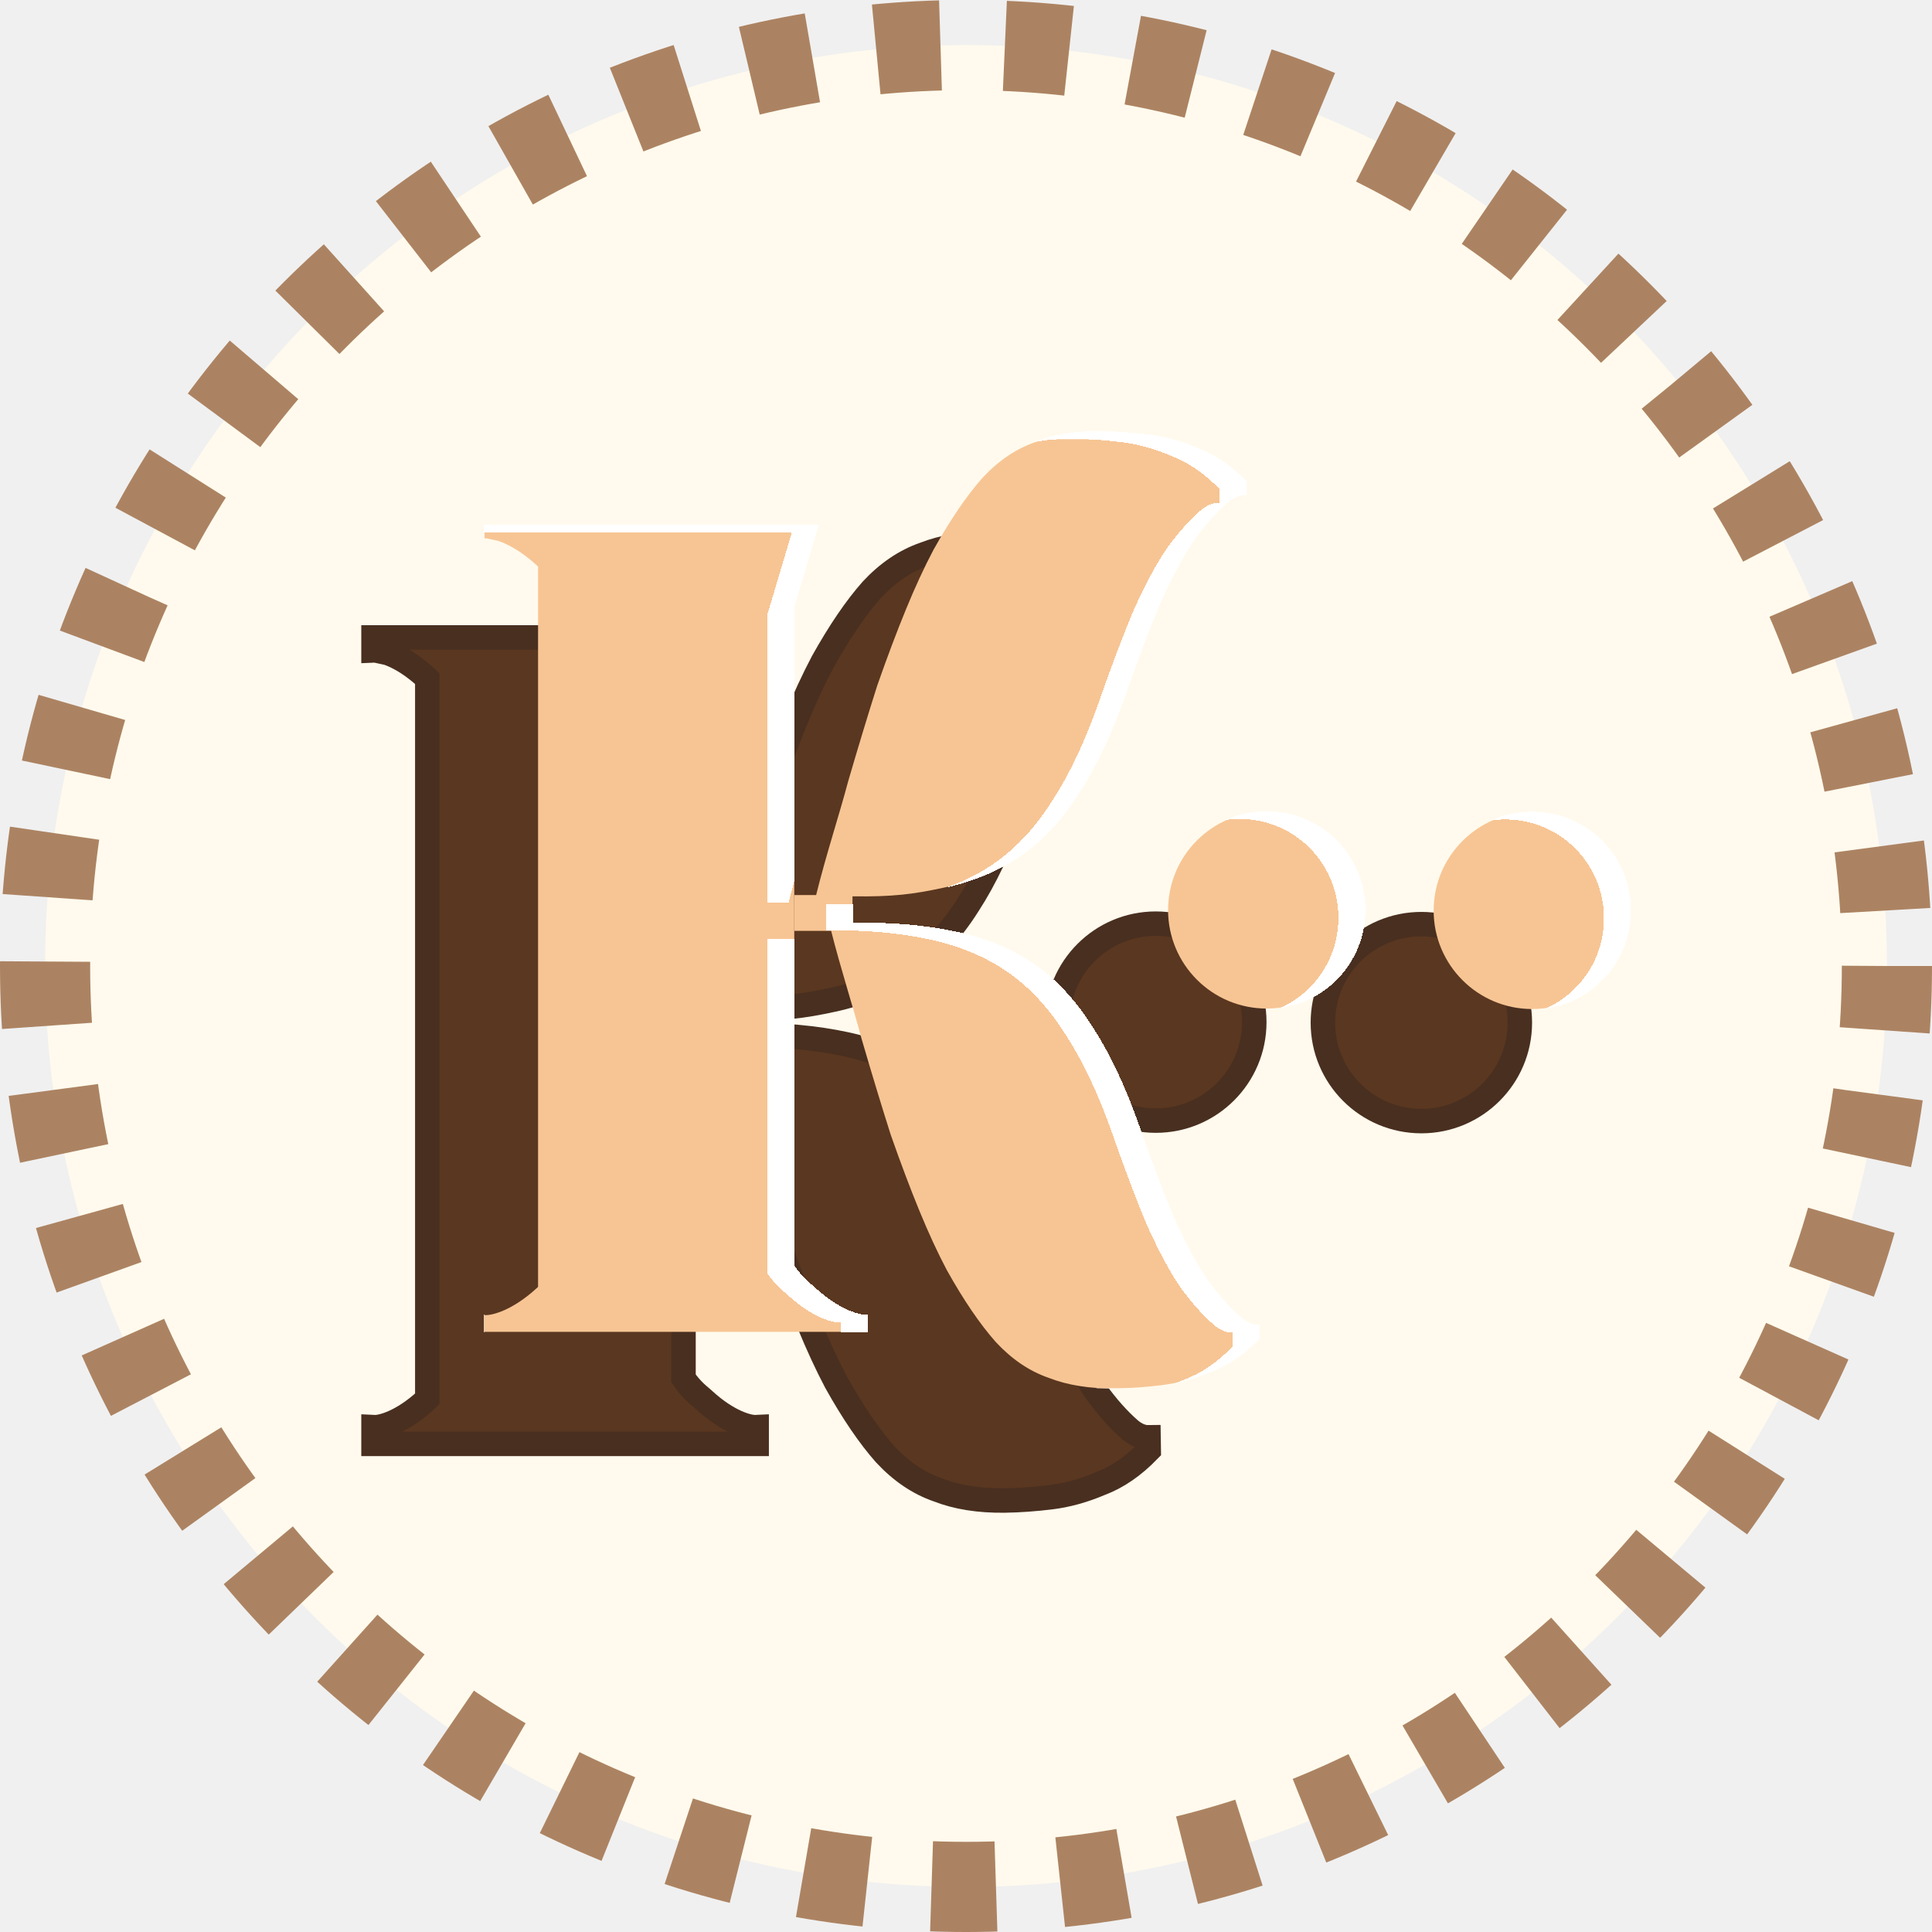
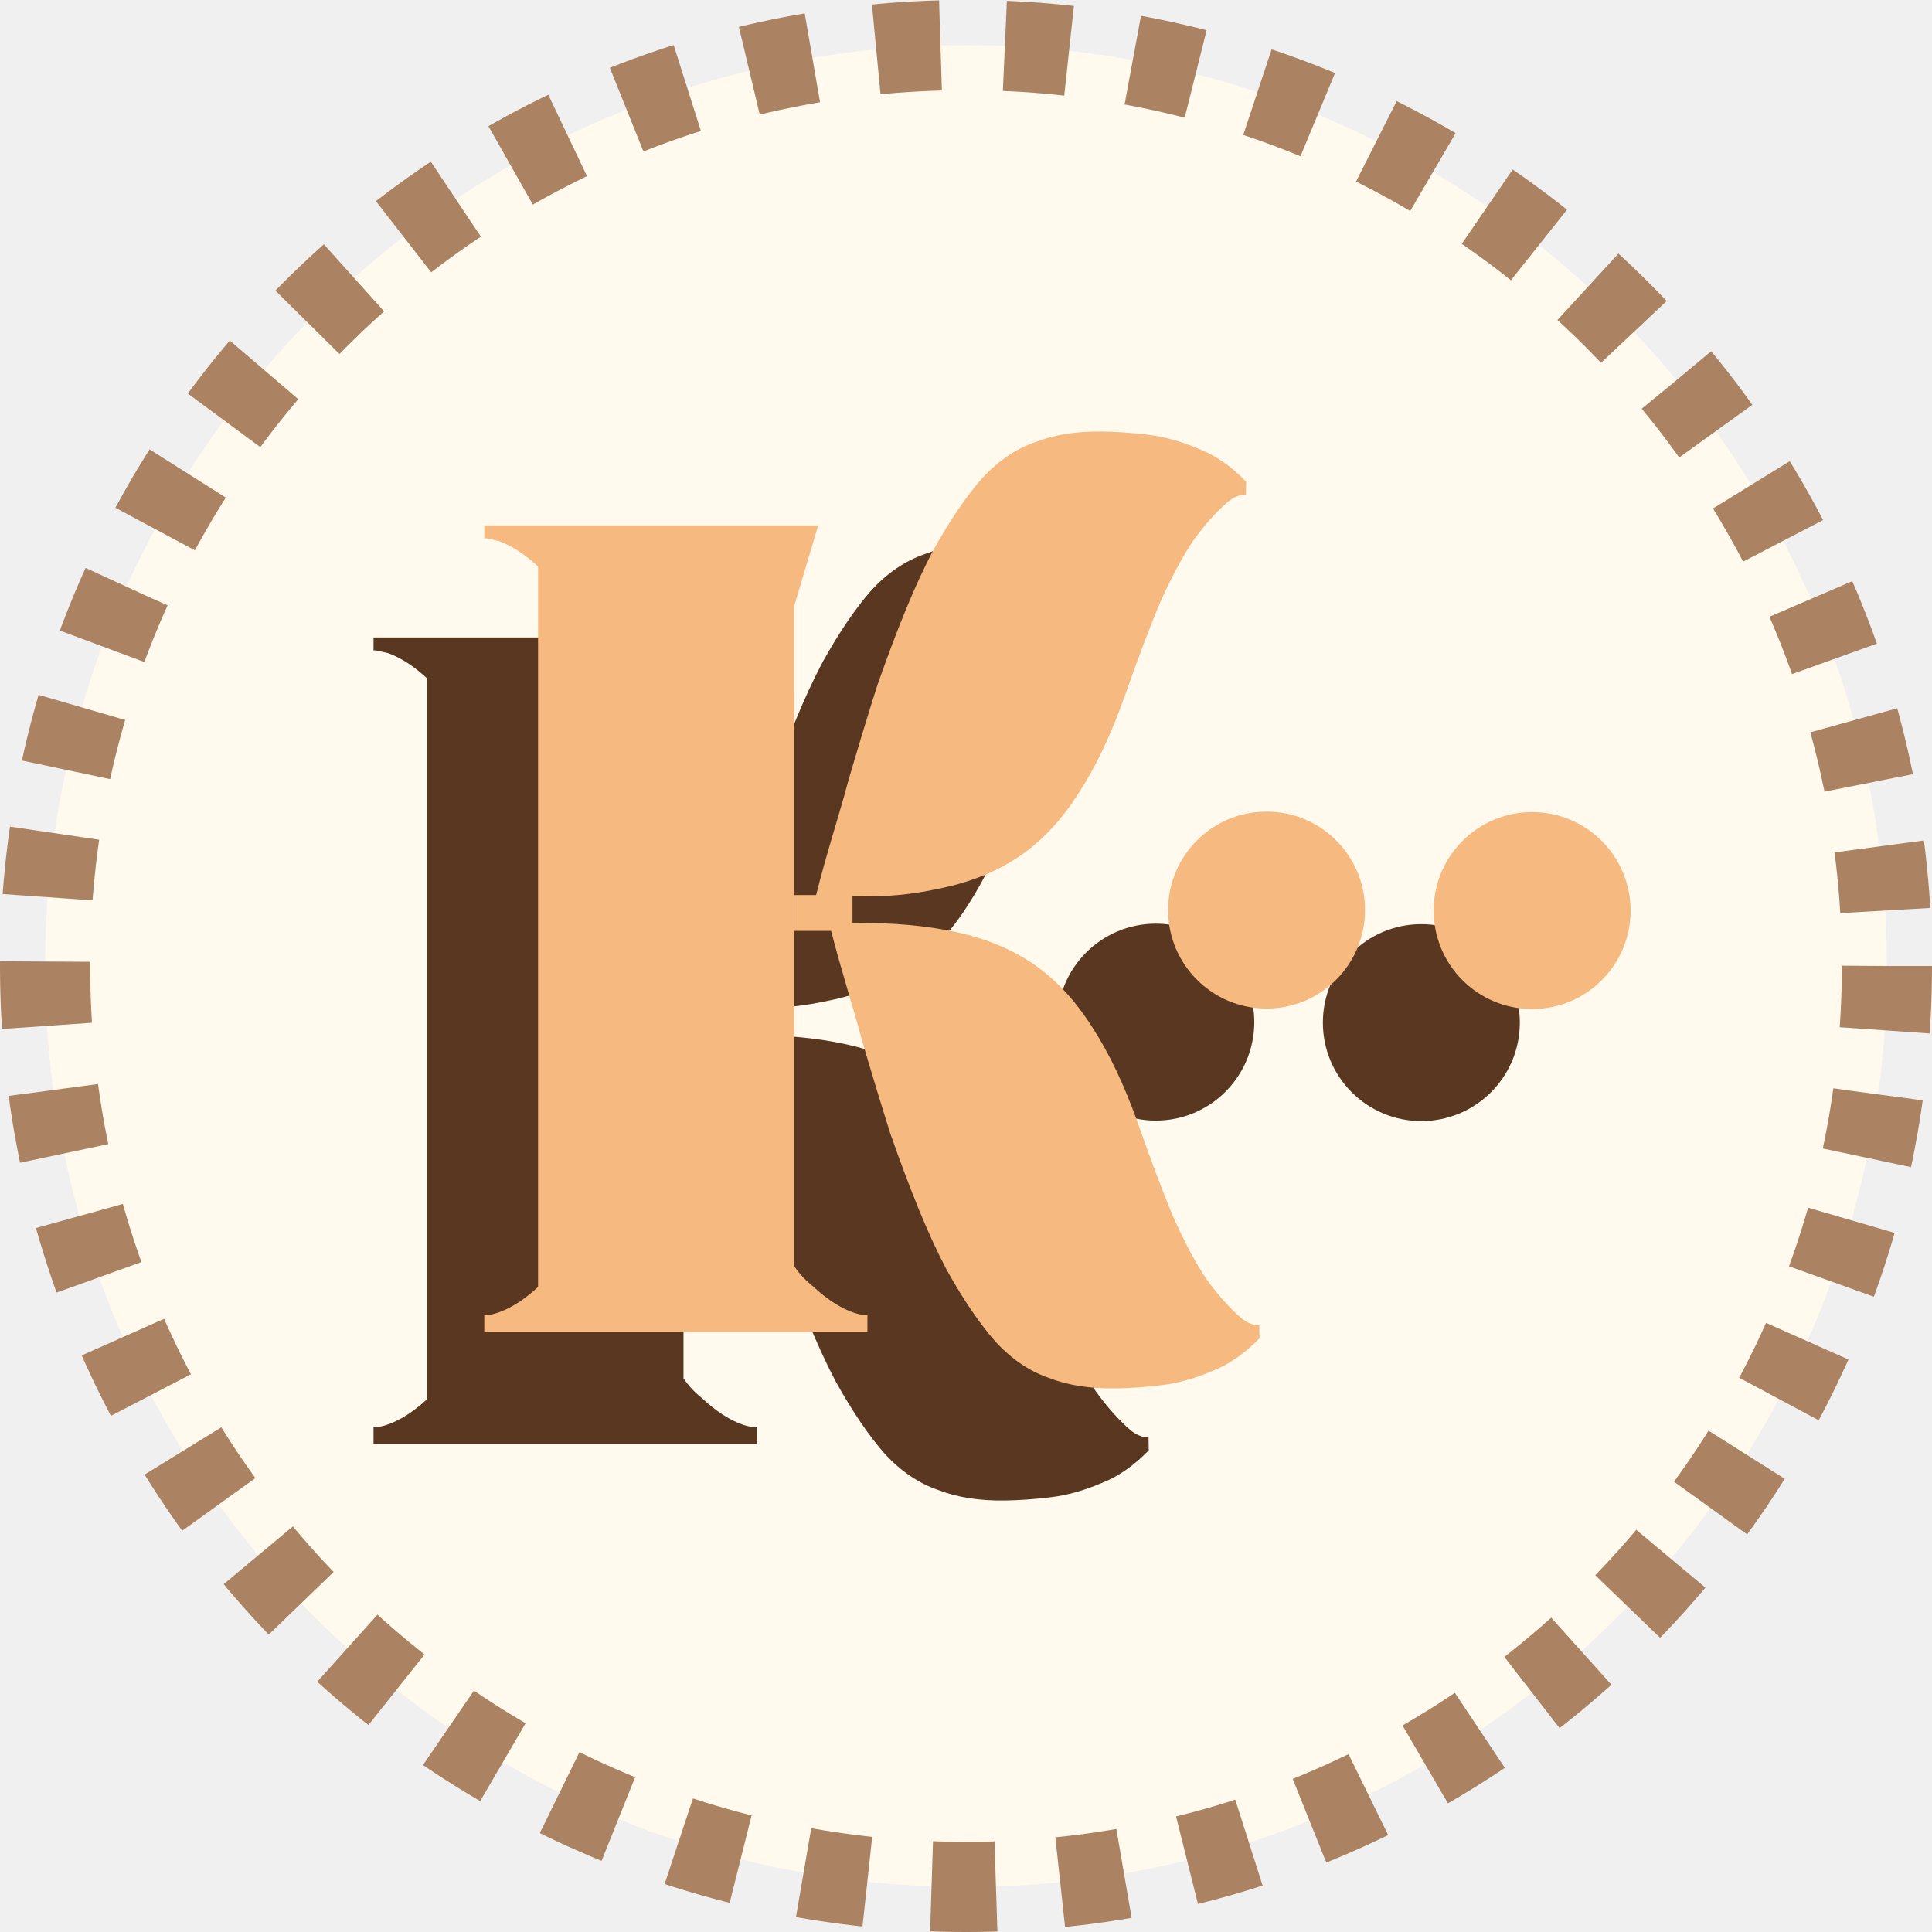
<svg xmlns="http://www.w3.org/2000/svg" width="1500" height="1500" viewBox="0 0 1500 1500" fill="none">
  <g clip-path="url(#clip0_4_458)">
    <circle cx="750" cy="750" r="715" fill="#FFFAED" stroke="#AC8362" stroke-width="70" stroke-dasharray="50 50" />
    <path d="M1180 793.959C1180 836.182 1145.77 870.411 1103.54 870.411C1061.31 870.411 1027.08 836.182 1027.08 793.959C1027.08 751.736 1061.31 717.507 1103.54 717.507C1145.77 717.507 1180 751.736 1180 793.959Z" fill="#5A3720" />
    <path d="M973.82 793.583C973.82 835.806 939.587 870.035 897.359 870.035C855.13 870.035 820.897 835.806 820.897 793.583C820.897 751.36 855.13 717.131 897.359 717.131C939.587 717.131 973.82 751.36 973.82 793.583Z" fill="#5A3720" />
    <path d="M717.572 430.338C732.425 424.502 749.863 421.73 769.885 422.021C780.95 422.182 792.793 423.026 805.416 424.555C818.04 426.083 830.894 429.633 843.979 435.202C857.074 440.1 869.581 448.687 881.501 460.964L881.336 471.048C876.594 470.979 871.819 472.926 867.012 476.891C857.922 484.827 849.064 494.785 840.435 506.763C832.333 518.749 823.906 534.428 815.156 553.801C806.933 573.181 797.57 597.926 787.063 628.032C776.567 657.465 764.831 682.174 751.855 702.158C738.868 722.814 723.844 739.07 706.786 750.925C689.727 762.78 669.561 771.228 646.29 776.268C623.019 781.309 606.956 783.351 575.869 782.899V803.642C606.956 803.19 633.396 805.69 656.668 810.73C679.939 815.771 700.105 824.221 717.164 836.076C734.223 847.932 749.246 864.187 762.233 884.843C775.209 904.827 786.944 929.535 797.439 958.968C807.946 989.074 817.312 1013.82 825.535 1033.2C834.285 1052.57 842.71 1068.25 850.812 1080.24C859.44 1092.21 868.3 1102.17 877.389 1110.11C882.197 1114.07 886.973 1116.02 891.715 1115.95L891.88 1126.04C879.96 1138.31 867.451 1146.9 854.356 1151.8C841.272 1157.37 828.418 1160.92 815.795 1162.45C803.172 1163.97 791.326 1164.82 780.262 1164.98C760.24 1165.27 742.803 1162.5 727.951 1156.66C713.11 1151.5 699.52 1142.28 687.181 1129.01C674.831 1115.07 662.14 1096.43 649.109 1073.09C642.039 1059.74 634.936 1044.38 627.8 1027C620.664 1009.62 613.226 989.89 605.486 967.813C598.262 945.056 590.741 920.286 582.924 893.503C575.995 867.442 566.953 839.925 559.293 809.702H530.752V781.926H547.64C555.506 750.138 565.319 720.683 572.547 693.497C580.364 666.715 587.884 641.945 595.109 619.188C602.849 597.111 610.286 577.381 617.422 560.002C624.558 542.623 631.663 527.261 638.733 513.916C651.764 490.571 664.453 471.927 676.803 457.986C689.142 444.717 702.732 435.501 717.572 430.338Z" fill="#5A3720" />
    <path d="M549.272 494.911L530.668 557.298V1070.16C537.387 1080.03 544.056 1084.54 546.033 1086.44L546.471 1086.85C556.01 1095.64 564.734 1101 571.741 1104.13C578.771 1107.27 584.025 1108.15 586.63 1108.05L587.468 1108.01V1121.02H290V1108.01L290.838 1108.05C293.443 1108.15 298.697 1107.27 305.726 1104.13C312.733 1101 321.457 1095.64 330.997 1086.85L331.435 1086.44C331.541 1086.33 331.647 1086.23 331.752 1086.12V526.879C331.647 526.775 331.541 526.671 331.435 526.569L330.997 526.158C321.457 517.367 312.733 512.006 305.726 508.874C304.051 508.125 302.475 507.507 301.013 506.998L291.596 504.958C291.323 504.951 291.07 504.95 290.838 504.96L290 504.995V494.911H549.272Z" fill="#5A3720" />
-     <path d="M1180 793.959C1180 836.182 1145.77 870.411 1103.54 870.411C1061.31 870.411 1027.08 836.182 1027.08 793.959C1027.08 751.736 1061.31 717.507 1103.54 717.507C1145.77 717.507 1180 751.736 1180 793.959Z" stroke="#492F20" stroke-width="19" />
-     <path d="M973.82 793.583C973.82 835.806 939.587 870.035 897.359 870.035C855.13 870.035 820.897 835.806 820.897 793.583C820.897 751.36 855.13 717.131 897.359 717.131C939.587 717.131 973.82 751.36 973.82 793.583Z" stroke="#492F20" stroke-width="19" />
-     <path d="M717.572 430.338C732.425 424.502 749.863 421.73 769.885 422.021C780.95 422.182 792.793 423.026 805.416 424.555C818.04 426.083 830.894 429.633 843.979 435.202C857.074 440.1 869.581 448.687 881.501 460.964L881.336 471.048C876.594 470.979 871.819 472.926 867.012 476.891C857.922 484.827 849.064 494.785 840.435 506.763C832.333 518.749 823.906 534.428 815.156 553.801C806.933 573.181 797.57 597.926 787.063 628.032C776.567 657.465 764.831 682.174 751.855 702.158C738.868 722.814 723.844 739.07 706.786 750.925C689.727 762.78 669.561 771.228 646.29 776.268C623.019 781.309 606.956 783.351 575.869 782.899V803.642C606.956 803.19 633.396 805.69 656.668 810.73C679.939 815.771 700.105 824.221 717.164 836.076C734.223 847.932 749.246 864.187 762.233 884.843C775.209 904.827 786.944 929.535 797.439 958.968C807.946 989.074 817.312 1013.82 825.535 1033.2C834.285 1052.57 842.71 1068.25 850.812 1080.24C859.44 1092.21 868.3 1102.17 877.389 1110.11C882.197 1114.07 886.973 1116.02 891.715 1115.95L891.88 1126.04C879.96 1138.31 867.451 1146.9 854.356 1151.8C841.272 1157.37 828.418 1160.92 815.795 1162.45C803.172 1163.97 791.326 1164.82 780.262 1164.98C760.24 1165.27 742.803 1162.5 727.951 1156.66C713.11 1151.5 699.52 1142.28 687.181 1129.01C674.831 1115.07 662.14 1096.43 649.109 1073.09C642.039 1059.74 634.936 1044.38 627.8 1027C620.664 1009.62 613.226 989.89 605.486 967.813C598.262 945.056 590.741 920.286 582.924 893.503C575.995 867.442 566.953 839.925 559.293 809.702H530.752V781.926H547.64C555.506 750.138 565.319 720.683 572.547 693.497C580.364 666.715 587.884 641.945 595.109 619.188C602.849 597.111 610.286 577.381 617.422 560.002C624.558 542.623 631.663 527.261 638.733 513.916C651.764 490.571 664.453 471.927 676.803 457.986C689.142 444.717 702.732 435.501 717.572 430.338Z" stroke="#492F20" stroke-width="19" />
-     <path d="M549.272 494.911L530.668 557.298V1070.16C537.387 1080.03 544.056 1084.54 546.033 1086.44L546.471 1086.85C556.01 1095.64 564.734 1101 571.741 1104.13C578.771 1107.27 584.025 1108.15 586.63 1108.05L587.468 1108.01V1121.02H290V1108.01L290.838 1108.05C293.443 1108.15 298.697 1107.27 305.726 1104.13C312.733 1101 321.457 1095.64 330.997 1086.85L331.435 1086.44C331.541 1086.33 331.647 1086.23 331.752 1086.12V526.879C331.647 526.775 331.541 526.671 331.435 526.569L330.997 526.158C321.457 517.367 312.733 512.006 305.726 508.874C304.051 508.125 302.475 507.507 301.013 506.998L291.596 504.958C291.323 504.951 291.07 504.95 290.838 504.96L290 504.995V494.911H549.272Z" stroke="#492F20" stroke-width="19" />
-     <g filter="url(#filter0_i_4_458)">
-       <path d="M1266 706.959C1266 749.182 1231.77 783.411 1189.54 783.411C1147.31 783.411 1113.08 749.182 1113.08 706.959C1113.08 664.736 1147.31 630.507 1189.54 630.507C1231.77 630.507 1266 664.736 1266 706.959Z" fill="#F7C594" />
-       <path d="M1059.82 706.583C1059.82 748.806 1025.59 783.035 983.359 783.035C941.13 783.035 906.897 748.806 906.897 706.583C906.897 664.36 941.13 630.131 983.359 630.131C1025.59 630.131 1059.82 664.36 1059.82 706.583Z" fill="#F7C594" />
-       <path d="M803.572 343.338C818.425 337.502 835.863 334.73 855.885 335.021C866.95 335.182 878.793 336.026 891.416 337.555C904.04 339.083 916.894 342.633 929.979 348.202C943.074 353.1 955.581 361.687 967.501 373.964L967.336 384.048C962.594 383.979 957.819 385.926 953.012 389.891C943.922 397.827 935.064 407.785 926.435 419.763C918.333 431.749 909.906 447.428 901.156 466.801C892.933 486.181 883.57 510.926 873.063 541.032C862.567 570.465 850.831 595.174 837.855 615.158C824.868 635.814 809.844 652.07 792.786 663.925C775.727 675.78 755.561 684.228 732.29 689.268C709.019 694.309 692.956 696.351 661.869 695.899V716.642C692.956 716.19 719.396 718.69 742.668 723.73C765.939 728.771 786.105 737.221 803.164 749.076C820.223 760.932 835.246 777.187 848.233 797.843C861.209 817.827 872.944 842.535 883.439 871.968C893.946 902.074 903.312 926.819 911.535 946.199C920.285 965.572 928.71 981.251 936.812 993.237C945.44 1005.21 954.3 1015.17 963.389 1023.11C968.197 1027.07 972.973 1029.02 977.715 1028.95L977.88 1039.04C965.96 1051.31 953.451 1059.9 940.356 1064.8C927.272 1070.37 914.418 1073.92 901.795 1075.45C889.172 1076.97 877.326 1077.82 866.262 1077.98C846.24 1078.27 828.803 1075.5 813.951 1069.66C799.11 1064.5 785.52 1055.28 773.181 1042.01C760.831 1028.07 748.14 1009.43 735.109 986.085C728.039 972.74 720.936 957.376 713.8 939.997C706.664 922.618 699.226 902.89 691.486 880.813C684.262 858.056 676.741 833.286 668.923 806.503C661.995 780.442 652.953 752.925 645.293 722.702H616.752V694.926H633.64C641.506 663.138 651.319 633.683 658.547 606.497C666.364 579.715 673.884 554.945 681.109 532.188C688.849 510.111 696.286 490.381 703.422 473.002C710.558 455.623 717.663 440.261 724.733 426.916C737.764 403.571 750.453 384.927 762.803 370.986C775.142 357.717 788.732 348.501 803.572 343.338Z" fill="#F7C594" />
-       <path d="M635.272 407.911L616.669 470.298V983.156C623.387 993.025 630.056 997.542 632.033 999.436L632.471 999.848C642.01 1008.64 650.734 1014 657.741 1017.13C664.771 1020.27 670.025 1021.15 672.63 1021.05L673.468 1021.01V1034.02H376V1021.01L376.838 1021.05C379.443 1021.15 384.697 1020.27 391.726 1017.13C398.733 1014 407.457 1008.64 416.997 999.848L417.435 999.436C417.541 999.334 417.647 999.229 417.752 999.125V439.879C417.647 439.775 417.541 439.671 417.435 439.569L416.997 439.158C407.457 430.367 398.733 425.006 391.726 421.874C390.051 421.125 388.475 420.507 387.013 419.998L377.596 417.958C377.323 417.951 377.07 417.95 376.838 417.96L376 417.995V407.911H635.272Z" fill="#F7C594" />
-     </g>
+     <path d="M1266 706.959C1266 749.182 1231.77 783.411 1189.54 783.411C1147.31 783.411 1113.08 749.182 1113.08 706.959C1113.08 664.736 1147.31 630.507 1189.54 630.507C1231.77 630.507 1266 664.736 1266 706.959Z" fill="#F6BA80" />
+     <path d="M1059.82 706.583C1059.82 748.806 1025.59 783.035 983.359 783.035C941.13 783.035 906.897 748.806 906.897 706.583C906.897 664.36 941.13 630.131 983.359 630.131C1025.59 630.131 1059.82 664.36 1059.82 706.583Z" fill="#F6BA80" />
+     <path d="M803.572 343.338C818.425 337.502 835.863 334.73 855.885 335.021C866.95 335.182 878.793 336.026 891.416 337.555C904.04 339.083 916.894 342.633 929.979 348.202C943.074 353.1 955.581 361.687 967.501 373.964L967.336 384.048C962.594 383.979 957.819 385.926 953.012 389.891C943.922 397.827 935.064 407.785 926.435 419.763C918.333 431.749 909.906 447.428 901.156 466.801C892.933 486.181 883.57 510.926 873.063 541.032C862.567 570.465 850.831 595.174 837.855 615.158C824.868 635.814 809.844 652.07 792.786 663.925C775.727 675.78 755.561 684.228 732.29 689.268C709.019 694.309 692.956 696.351 661.869 695.899V716.642C692.956 716.19 719.396 718.69 742.668 723.73C765.939 728.771 786.105 737.221 803.164 749.076C820.223 760.932 835.246 777.187 848.233 797.843C861.209 817.827 872.944 842.535 883.439 871.968C893.946 902.074 903.312 926.819 911.535 946.199C920.285 965.572 928.71 981.251 936.812 993.237C945.44 1005.21 954.3 1015.17 963.389 1023.11C968.197 1027.07 972.973 1029.02 977.715 1028.95L977.88 1039.04C965.96 1051.31 953.451 1059.9 940.356 1064.8C927.272 1070.37 914.418 1073.92 901.795 1075.45C889.172 1076.97 877.326 1077.82 866.262 1077.98C846.24 1078.27 828.803 1075.5 813.951 1069.66C799.11 1064.5 785.52 1055.28 773.181 1042.01C760.831 1028.07 748.14 1009.43 735.109 986.085C728.039 972.74 720.936 957.376 713.8 939.997C706.664 922.618 699.226 902.89 691.486 880.813C684.262 858.056 676.741 833.286 668.923 806.503C661.995 780.442 652.953 752.925 645.293 722.702H616.752V694.926H633.64C641.506 663.138 651.319 633.683 658.547 606.497C666.364 579.715 673.884 554.945 681.109 532.188C688.849 510.111 696.286 490.381 703.422 473.002C710.558 455.623 717.663 440.261 724.733 426.916C737.764 403.571 750.453 384.927 762.803 370.986C775.142 357.717 788.732 348.501 803.572 343.338Z" fill="#F6BA80" />
+     <path d="M635.272 407.911L616.669 470.298V983.156C623.387 993.025 630.056 997.542 632.033 999.436L632.471 999.848C642.01 1008.64 650.734 1014 657.741 1017.13C664.771 1020.27 670.025 1021.15 672.63 1021.05L673.468 1021.01V1034.02H376V1021.01L376.838 1021.05C379.443 1021.15 384.697 1020.27 391.726 1017.13C398.733 1014 407.457 1008.64 416.997 999.848L417.435 999.436C417.541 999.334 417.647 999.229 417.752 999.125V439.879C417.647 439.775 417.541 439.671 417.435 439.569L416.997 439.158C407.457 430.367 398.733 425.006 391.726 421.874C390.051 421.125 388.475 420.507 387.013 419.998L377.596 417.958C377.323 417.951 377.07 417.95 376.838 417.96L376 417.995V407.911H635.272Z" fill="#F6BA80" />
  </g>
  <defs>
-     <filter id="filter0_i_4_458" x="376" y="335" width="890" height="743" filterUnits="userSpaceOnUse" color-interpolation-filters="sRGB">
-       <feFlood flood-opacity="0" result="BackgroundImageFix" />
-       <feBlend mode="normal" in="SourceGraphic" in2="BackgroundImageFix" result="shape" />
-       <feColorMatrix in="SourceAlpha" type="matrix" values="0 0 0 0 0 0 0 0 0 0 0 0 0 0 0 0 0 0 127 0" result="hardAlpha" />
-       <feOffset dx="-21" dy="6" />
-       <feComposite in2="hardAlpha" operator="arithmetic" k2="-1" k3="1" />
-       <feColorMatrix type="matrix" values="0 0 0 0 1 0 0 0 0 1 0 0 0 0 1 0 0 0 1 0" />
-       <feBlend mode="normal" in2="shape" result="effect1_innerShadow_4_458" />
-     </filter>
    <clipPath id="clip0_4_458">
      <rect width="1500" height="1500" fill="white" />
    </clipPath>
  </defs>
</svg>
